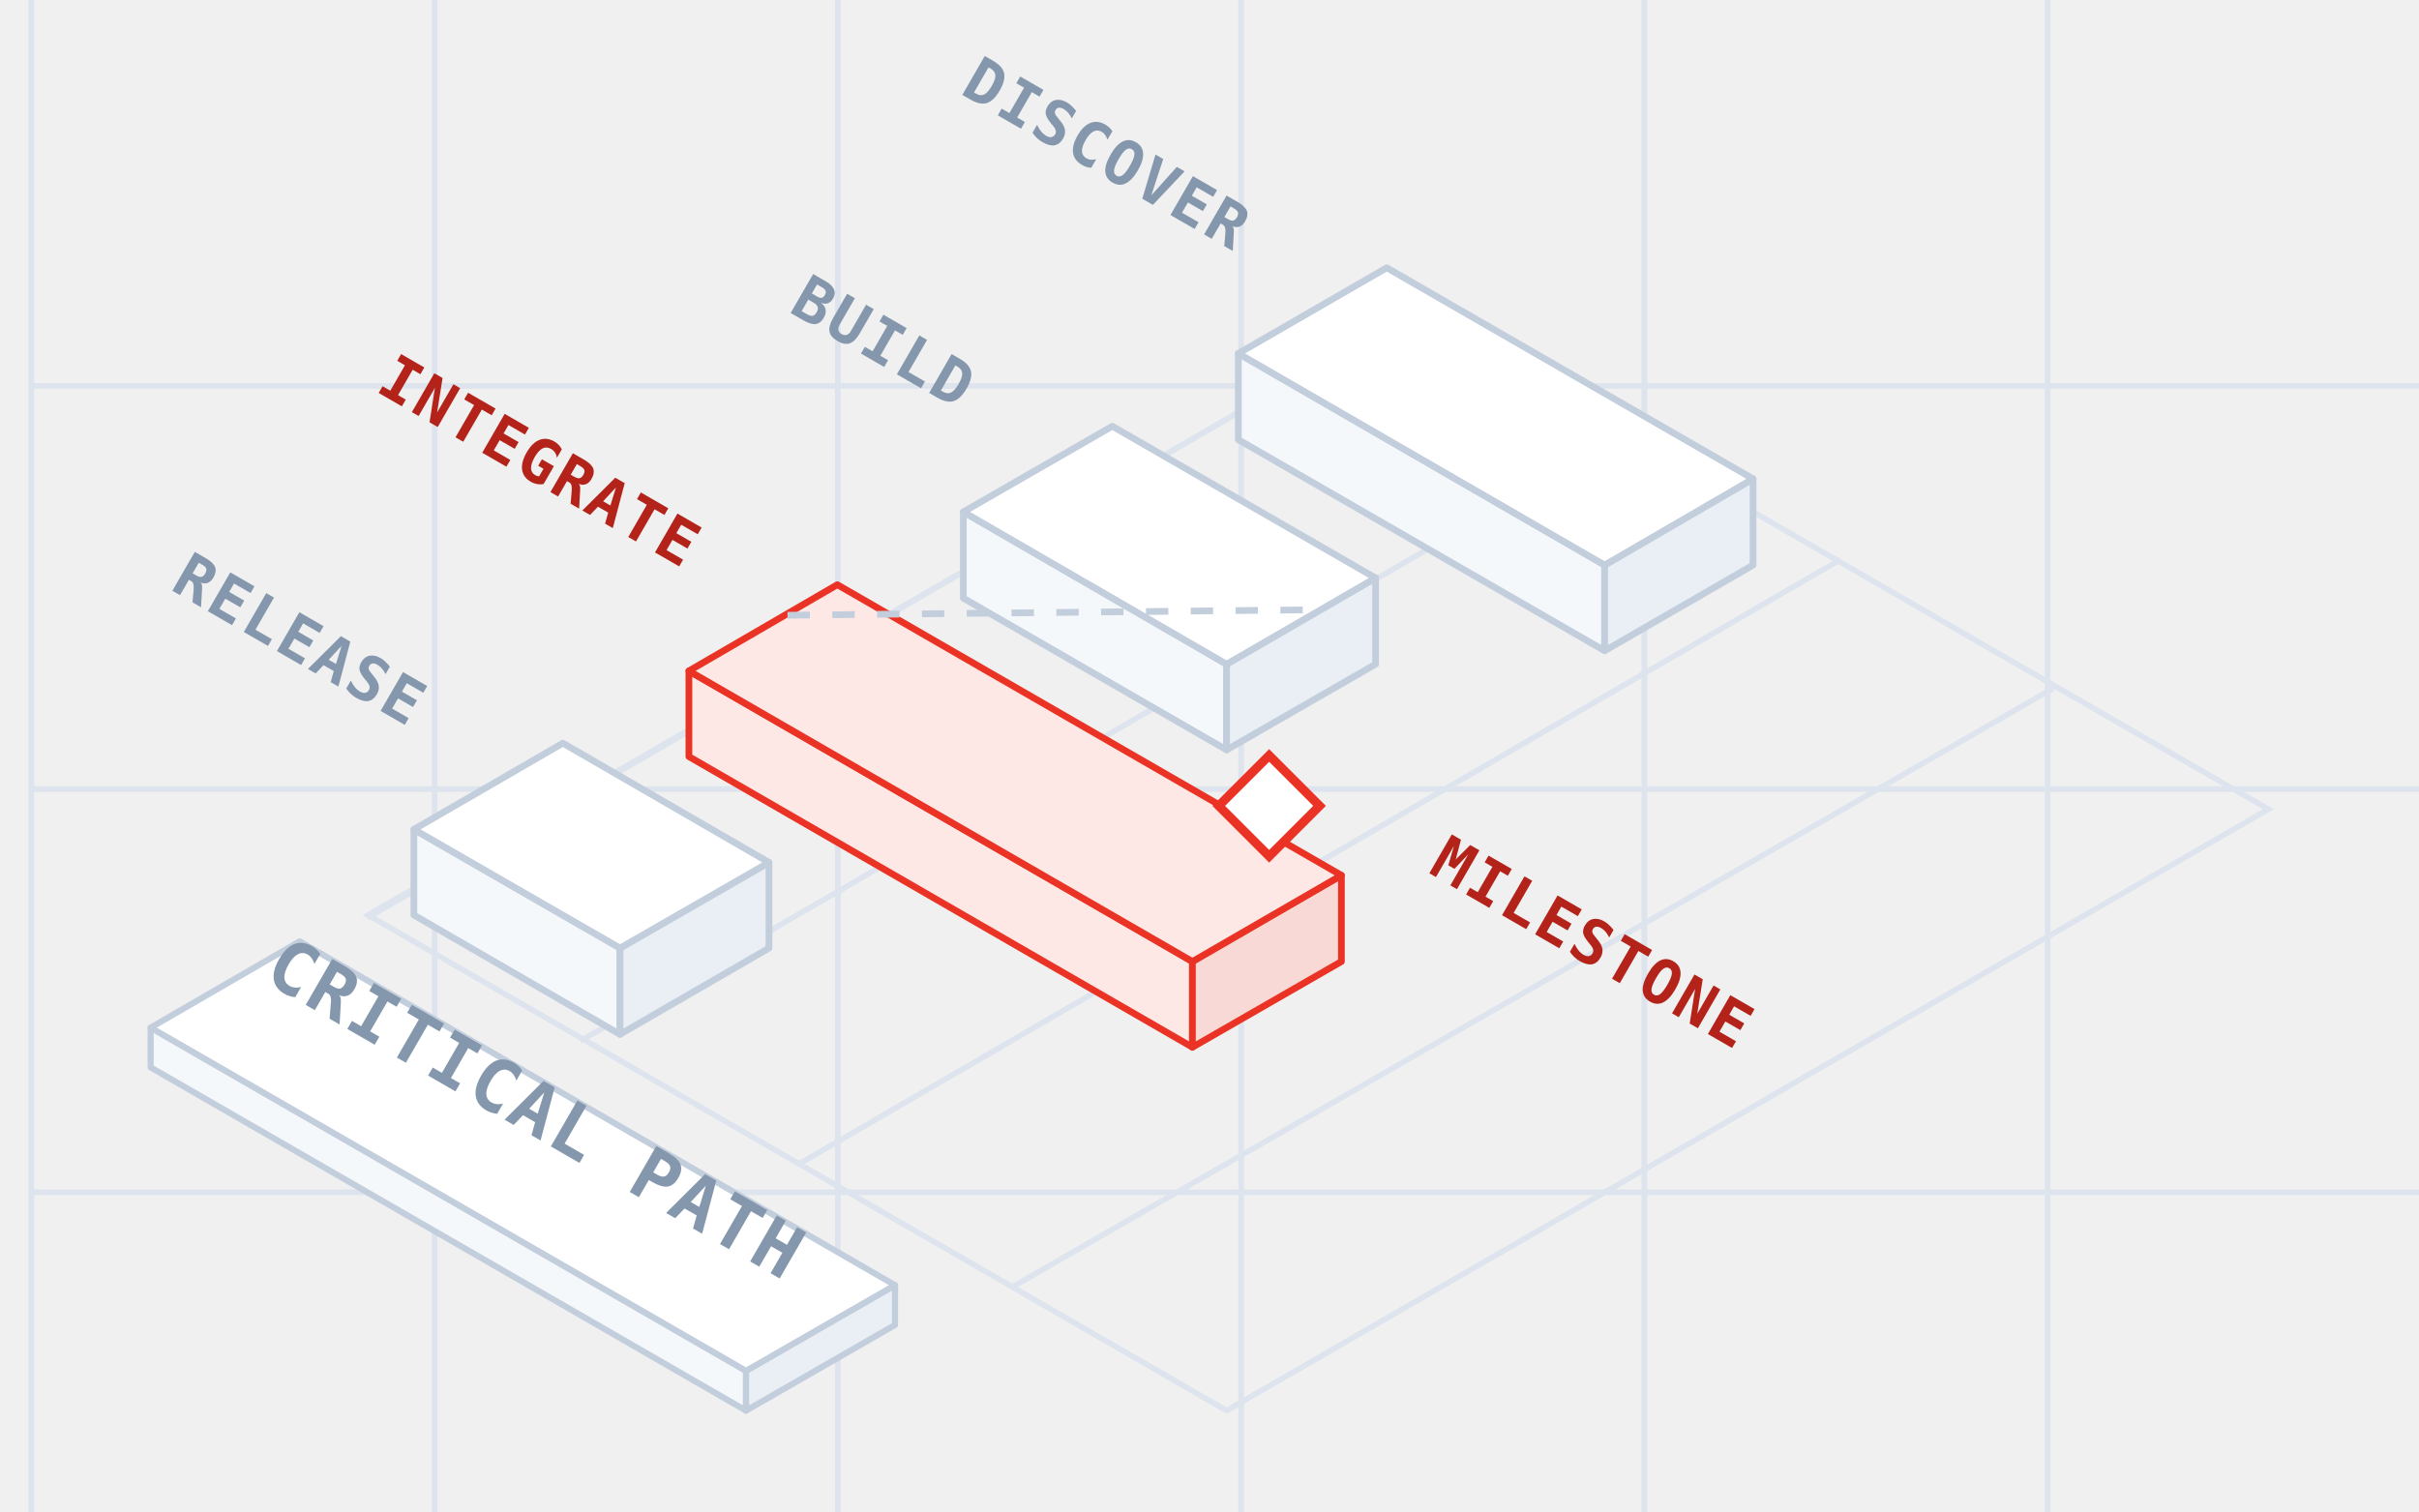
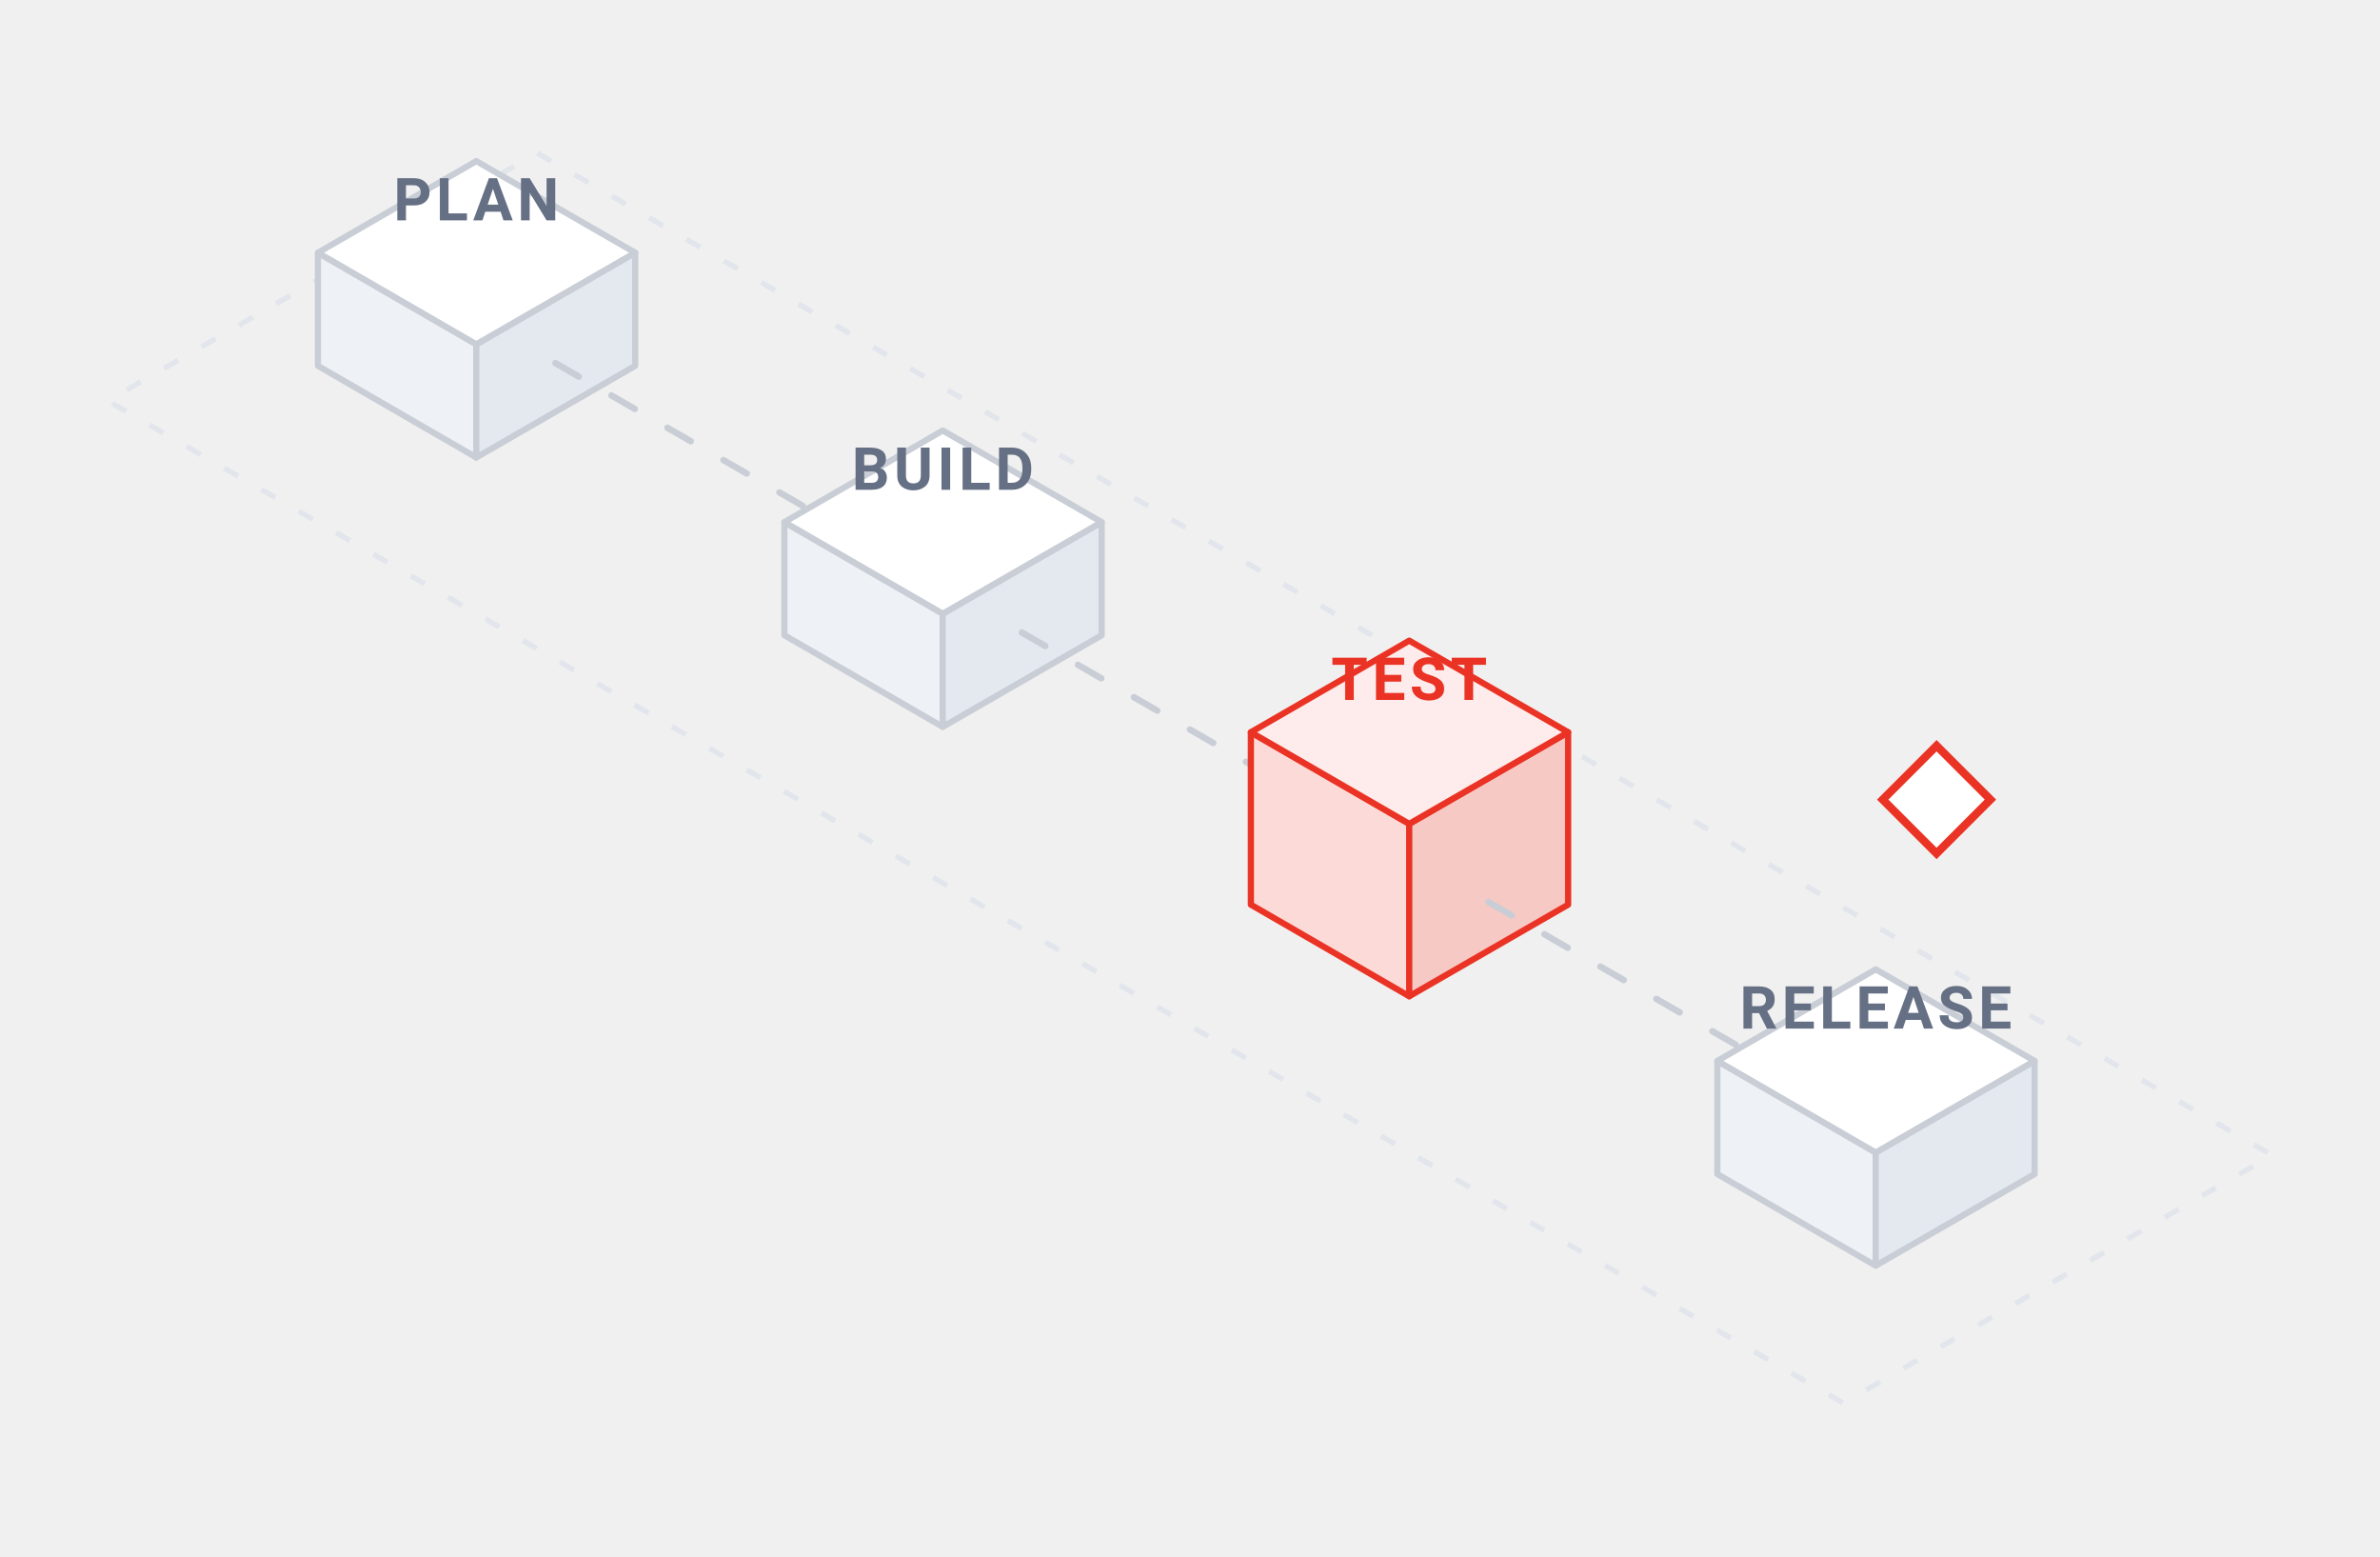
- <svg xmlns="http://www.w3.org/2000/svg" viewBox="-5.6 3.1 431.9 269.9" width="480" height="300" fill="none" role="presentation">
+ <svg xmlns="http://www.w3.org/2000/svg" viewBox="51.2 32.6 441.8 288.9" width="520" height="340" fill="none" role="presentation">
  <style>
-     .fl-program { animation: fl-program 6s ease-in-out infinite; transform-origin: center; }
-     @keyframes fl-program { 0%,100% { transform: translateY(0) } 50% { transform: translateY(-5px) } }
-     .pulse-program { animation: pulse-program 3.2s ease-in-out infinite; transform-origin: center; }
-     @keyframes pulse-program { 0%,100% { opacity: .35 } 50% { opacity: 1 } }
-     .draw-program { stroke-dasharray: 220; animation: draw-program 5s ease-in-out infinite; }
-     @keyframes draw-program { 0% { stroke-dashoffset: 220 } 45%,100% { stroke-dashoffset: 0 } }
- 
+     .flow-program { stroke-dasharray: 5 7; animation: flow-program 3.4s linear infinite; }
+     @keyframes flow-program { to { stroke-dashoffset: -24 } }
+     .beat-program { animation: beat-program 3.6s ease-in-out infinite; }
+     @keyframes beat-program { 0%,100% { opacity: .32 } 50% { opacity: 1 } }
+     .rise-program { animation: rise-program 5s ease-in-out infinite; }
+     @keyframes rise-program { 0%,12% { opacity: 0; transform: translateY(9px) } 30%,88% { opacity: 1; transform: none } 100% { opacity: 0; transform: translateY(9px) } }
    @media (prefers-reduced-motion: reduce) {
-       .fl-program, .pulse-program, .draw-program { animation: none; }
-       .draw-program { stroke-dasharray: none; }
+       .flow-program, .beat-program, .rise-program { animation: none; }
+       .rise-program { opacity: 1; transform: none; }
+       .flow-program { stroke-dasharray: none; }
    }
  </style>
-   <path d="M0 0V300" stroke="#dde4ed" stroke-width="1" />
-   <path d="M72 0V300" stroke="#dde4ed" stroke-width="1" />
-   <path d="M144 0V300" stroke="#dde4ed" stroke-width="1" />
-   <path d="M216 0V300" stroke="#dde4ed" stroke-width="1" />
-   <path d="M288 0V300" stroke="#dde4ed" stroke-width="1" />
-   <path d="M360 0V300" stroke="#dde4ed" stroke-width="1" />
-   <path d="M432 0V300" stroke="#dde4ed" stroke-width="1" />
-   <path d="M0 0H480" stroke="#dde4ed" stroke-width="1" />
-   <path d="M0 72H480" stroke="#dde4ed" stroke-width="1" />
-   <path d="M0 144H480" stroke="#dde4ed" stroke-width="1" />
-   <path d="M0 216H480" stroke="#dde4ed" stroke-width="1" />
-   <path d="M0 288H480" stroke="#dde4ed" stroke-width="1" />
-   <polygon points="246.1,59.1 399.4,147.6 213.4,255.0 60.1,166.5" fill="none" stroke="#dde4ed" stroke-width="1" />
-   <path d="M246 59L60 167" stroke="#dde4ed" stroke-width="1" />
-   <path d="M284 81L98 189" stroke="#dde4ed" stroke-width="1" />
-   <path d="M323 103L137 211" stroke="#dde4ed" stroke-width="1" />
-   <path d="M361 126L175 233" stroke="#dde4ed" stroke-width="1" />
-   <polygon points="215.5,66.2 280.9,104.0 280.9,119.3 215.5,81.6" fill="#f5f8fb" stroke="#c3cedd" stroke-width="1.2" stroke-linejoin="round" />
-   <polygon points="307.4,88.6 280.9,104.0 280.9,119.3 307.4,104.0" fill="#eaeff6" stroke="#c3cedd" stroke-width="1.2" stroke-linejoin="round" />
-   <polygon points="242.0,50.9 307.4,88.6 280.9,104.0 215.5,66.2" fill="#ffffff" stroke="#c3cedd" stroke-width="1.2" stroke-linejoin="round" />
-   <g transform="translate(214.5,47.9) rotate(30)">
-     <text x="0" y="0" font-family="ui-monospace,SFMono-Regular,Menlo,monospace" font-size="11" font-weight="600" fill="#8497ad" text-anchor="end" letter-spacing="0.5">DISCOVER</text>
+   <polygon points="150.9,61.0 473.0,247.0 393.4,293.0 71.2,107.0" fill="none" stroke="#e2e6ec" stroke-width="1" stroke-linejoin="round" stroke-dasharray="3 5" />
+   <g>
+     <polygon points="110.2,79.5 139.6,96.5 139.6,117.5 110.2,100.5" fill="#eef1f5" stroke="#c9ced6" stroke-width="1.15" stroke-linejoin="round" />
+     <polygon points="169.1,79.5 139.6,96.5 139.6,117.5 169.1,100.5" fill="#e4e9f0" stroke="#c9ced6" stroke-width="1.15" stroke-linejoin="round" />
+     <polygon points="139.6,62.5 169.1,79.5 139.6,96.5 110.2,79.5" fill="#ffffff" stroke="#c9ced6" stroke-width="1.15" stroke-linejoin="round" />
  </g>
-   <polygon points="166.4,94.5 213.4,121.7 213.4,137.0 166.4,109.9" fill="#f5f8fb" stroke="#c3cedd" stroke-width="1.2" stroke-linejoin="round" />
-   <polygon points="240.0,106.3 213.4,121.7 213.4,137.0 240.0,121.7" fill="#eaeff6" stroke="#c3cedd" stroke-width="1.2" stroke-linejoin="round" />
-   <polygon points="193.0,79.2 240.0,106.3 213.4,121.7 166.4,94.5" fill="#ffffff" stroke="#c3cedd" stroke-width="1.2" stroke-linejoin="round" />
-   <g transform="translate(165.4,76.2) rotate(30)">
-     <text x="0" y="0" font-family="ui-monospace,SFMono-Regular,Menlo,monospace" font-size="11" font-weight="600" fill="#8497ad" text-anchor="end" letter-spacing="0.5">BUILD</text>
+   <path class="flow-program" d="M154.3 100.0L211.5 133.0" stroke="#c9ced6" stroke-width="1.2" stroke-linecap="round" />
+   <g>
+     <polygon points="196.8,129.5 226.2,146.5 226.2,167.5 196.8,150.5" fill="#eef1f5" stroke="#c9ced6" stroke-width="1.15" stroke-linejoin="round" />
+     <polygon points="255.7,129.5 226.2,146.5 226.2,167.5 255.7,150.5" fill="#e4e9f0" stroke="#c9ced6" stroke-width="1.15" stroke-linejoin="round" />
+     <polygon points="226.2,112.5 255.7,129.5 226.2,146.5 196.8,129.5" fill="#ffffff" stroke="#c9ced6" stroke-width="1.15" stroke-linejoin="round" />
  </g>
-   <polygon points="117.4,122.9 207.3,174.8 207.3,190.1 117.4,138.2" fill="#fde8e6" stroke="#ea3324" stroke-width="1.2" stroke-linejoin="round" />
-   <polygon points="233.9,159.4 207.3,174.8 207.3,190.1 233.9,174.8" fill="#f9d9d5" stroke="#ea3324" stroke-width="1.2" stroke-linejoin="round" />
-   <polygon points="143.9,107.5 233.9,159.4 207.3,174.8 117.4,122.9" fill="#fde8e6" stroke="#ea3324" stroke-width="1.2" stroke-linejoin="round" />
-   <g transform="translate(116.3,104.6) rotate(30)">
-     <text x="0" y="0" font-family="ui-monospace,SFMono-Regular,Menlo,monospace" font-size="11" font-weight="600" fill="#b3231a" text-anchor="end" letter-spacing="0.5">INTEGRATE</text>
+   <path class="flow-program" d="M240.9 150.0L298.1 183.0" stroke="#c9ced6" stroke-width="1.2" stroke-linecap="round" />
+   <g class="beat-program">
+     <polygon points="283.4,168.5 312.8,185.5 312.8,217.5 283.4,200.5" fill="#fbdad7" stroke="#ea3324" stroke-width="1.15" stroke-linejoin="round" />
+     <polygon points="342.3,168.5 312.8,185.5 312.8,217.5 342.3,200.5" fill="#f7c9c5" stroke="#ea3324" stroke-width="1.15" stroke-linejoin="round" />
+     <polygon points="312.8,151.5 342.3,168.5 312.8,185.5 283.4,168.5" fill="#fdeceb" stroke="#ea3324" stroke-width="1.15" stroke-linejoin="round" />
  </g>
-   <polygon points="68.3,151.2 105.1,172.4 105.1,187.8 68.3,166.5" fill="#f5f8fb" stroke="#c3cedd" stroke-width="1.2" stroke-linejoin="round" />
-   <polygon points="131.7,157.1 105.1,172.4 105.1,187.8 131.7,172.4" fill="#eaeff6" stroke="#c3cedd" stroke-width="1.2" stroke-linejoin="round" />
-   <polygon points="94.9,135.8 131.7,157.1 105.1,172.4 68.3,151.2" fill="#ffffff" stroke="#c3cedd" stroke-width="1.2" stroke-linejoin="round" />
-   <g transform="translate(67.3,132.9) rotate(30)">
-     <text x="0" y="0" font-family="ui-monospace,SFMono-Regular,Menlo,monospace" font-size="11" font-weight="600" fill="#8497ad" text-anchor="end" letter-spacing="0.5">RELEASE</text>
+   <path class="flow-program" d="M327.5 200.0L384.7 233.0" stroke="#c9ced6" stroke-width="1.2" stroke-linecap="round" />
+   <g>
+     <polygon points="370.0,229.5 399.4,246.5 399.4,267.5 370.0,250.5" fill="#eef1f5" stroke="#c9ced6" stroke-width="1.15" stroke-linejoin="round" />
+     <polygon points="428.9,229.5 399.4,246.5 399.4,267.5 428.9,250.5" fill="#e4e9f0" stroke="#c9ced6" stroke-width="1.15" stroke-linejoin="round" />
+     <polygon points="399.4,212.5 428.9,229.5 399.4,246.5 370.0,229.5" fill="#ffffff" stroke="#c9ced6" stroke-width="1.15" stroke-linejoin="round" />
  </g>
-   <path d="M227 112L131 113" stroke="#c3cedd" stroke-width="1.2" stroke-dasharray="4 4" />
-   <g class="pulse-program">
-     <path d="M221 138l9 9-9 9-9-9z" fill="#fff" stroke="#ea3324" stroke-width="1.6" />
-   </g>
-   <g transform="translate(249.2,158.8) rotate(30)">
-     <text x="0" y="0" font-family="ui-monospace,SFMono-Regular,Menlo,monospace" font-size="11" font-weight="600" fill="#b3231a" text-anchor="start" letter-spacing="0.5">MILESTONE</text>
-   </g>
-   <polygon points="21.3,186.6 127.6,247.9 127.6,255.0 21.3,193.7" fill="#f5f8fb" stroke="#c3cedd" stroke-width="1.1" stroke-linejoin="round" />
-   <polygon points="154.2,232.6 127.6,247.9 127.6,255.0 154.2,239.7" fill="#eaeff6" stroke="#c3cedd" stroke-width="1.1" stroke-linejoin="round" />
-   <polygon points="47.9,171.2 154.2,232.6 127.6,247.9 21.3,186.6" fill="#ffffff" stroke="#c3cedd" stroke-width="1.1" stroke-linejoin="round" />
-   <g transform="translate(87.7,204.9) rotate(30)">
-     <text x="0" y="0" font-family="ui-monospace,SFMono-Regular,Menlo,monospace" font-size="13" font-weight="600" fill="#8497ad" text-anchor="middle" letter-spacing="0.5">CRITICAL PATH</text>
+   <text x="139.6" y="73.5" font-family="ui-sans-serif,system-ui,-apple-system,Segoe UI,Roboto,sans-serif" font-size="11" font-weight="600" fill="#667085" text-anchor="middle" letter-spacing="0.8">PLAN</text>
+   <text x="226.2" y="123.5" font-family="ui-sans-serif,system-ui,-apple-system,Segoe UI,Roboto,sans-serif" font-size="11" font-weight="600" fill="#667085" text-anchor="middle" letter-spacing="0.8">BUILD</text>
+   <text x="312.8" y="162.5" font-family="ui-sans-serif,system-ui,-apple-system,Segoe UI,Roboto,sans-serif" font-size="11" font-weight="600" fill="#ea3324" text-anchor="middle" letter-spacing="0.8">TEST</text>
+   <text x="399.4" y="223.5" font-family="ui-sans-serif,system-ui,-apple-system,Segoe UI,Roboto,sans-serif" font-size="11" font-weight="600" fill="#667085" text-anchor="middle" letter-spacing="0.8">RELEASE</text>
+   <g class="beat-program">
+     <path d="M410.7 171.0l10 10-10 10-10-10z" fill="#ffffff" stroke="#ea3324" stroke-width="1.5" />
  </g>
</svg>
